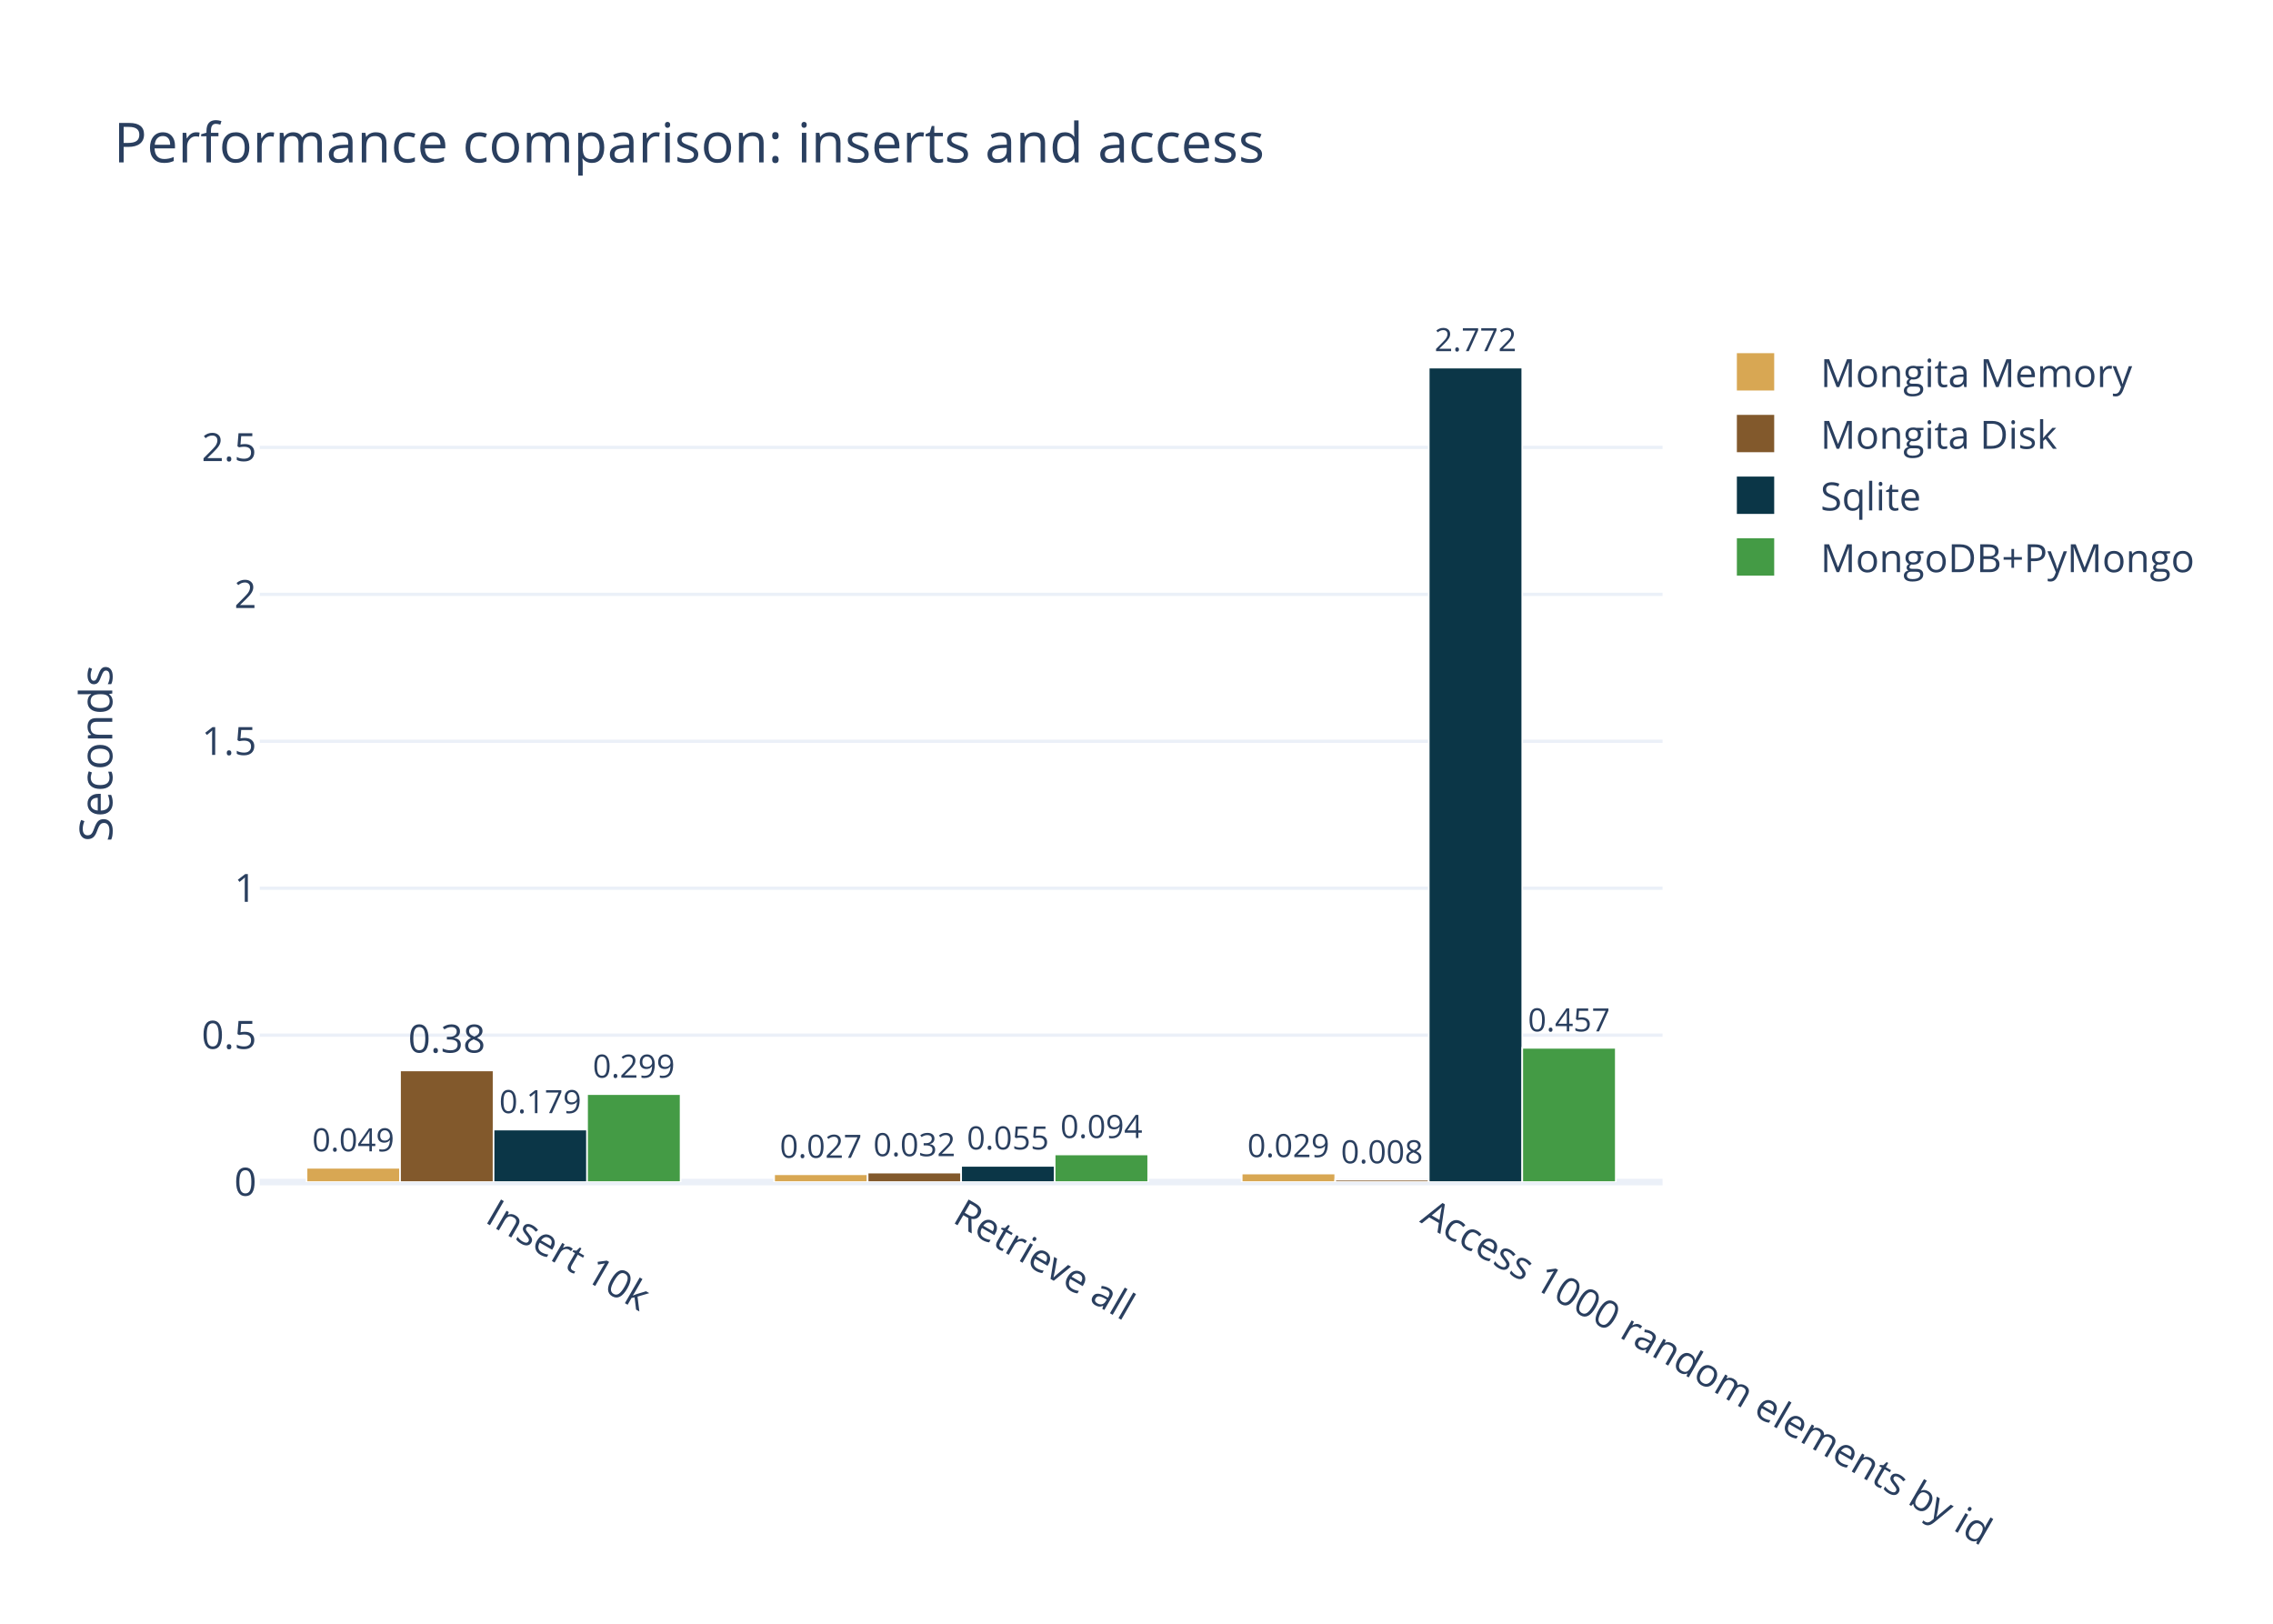
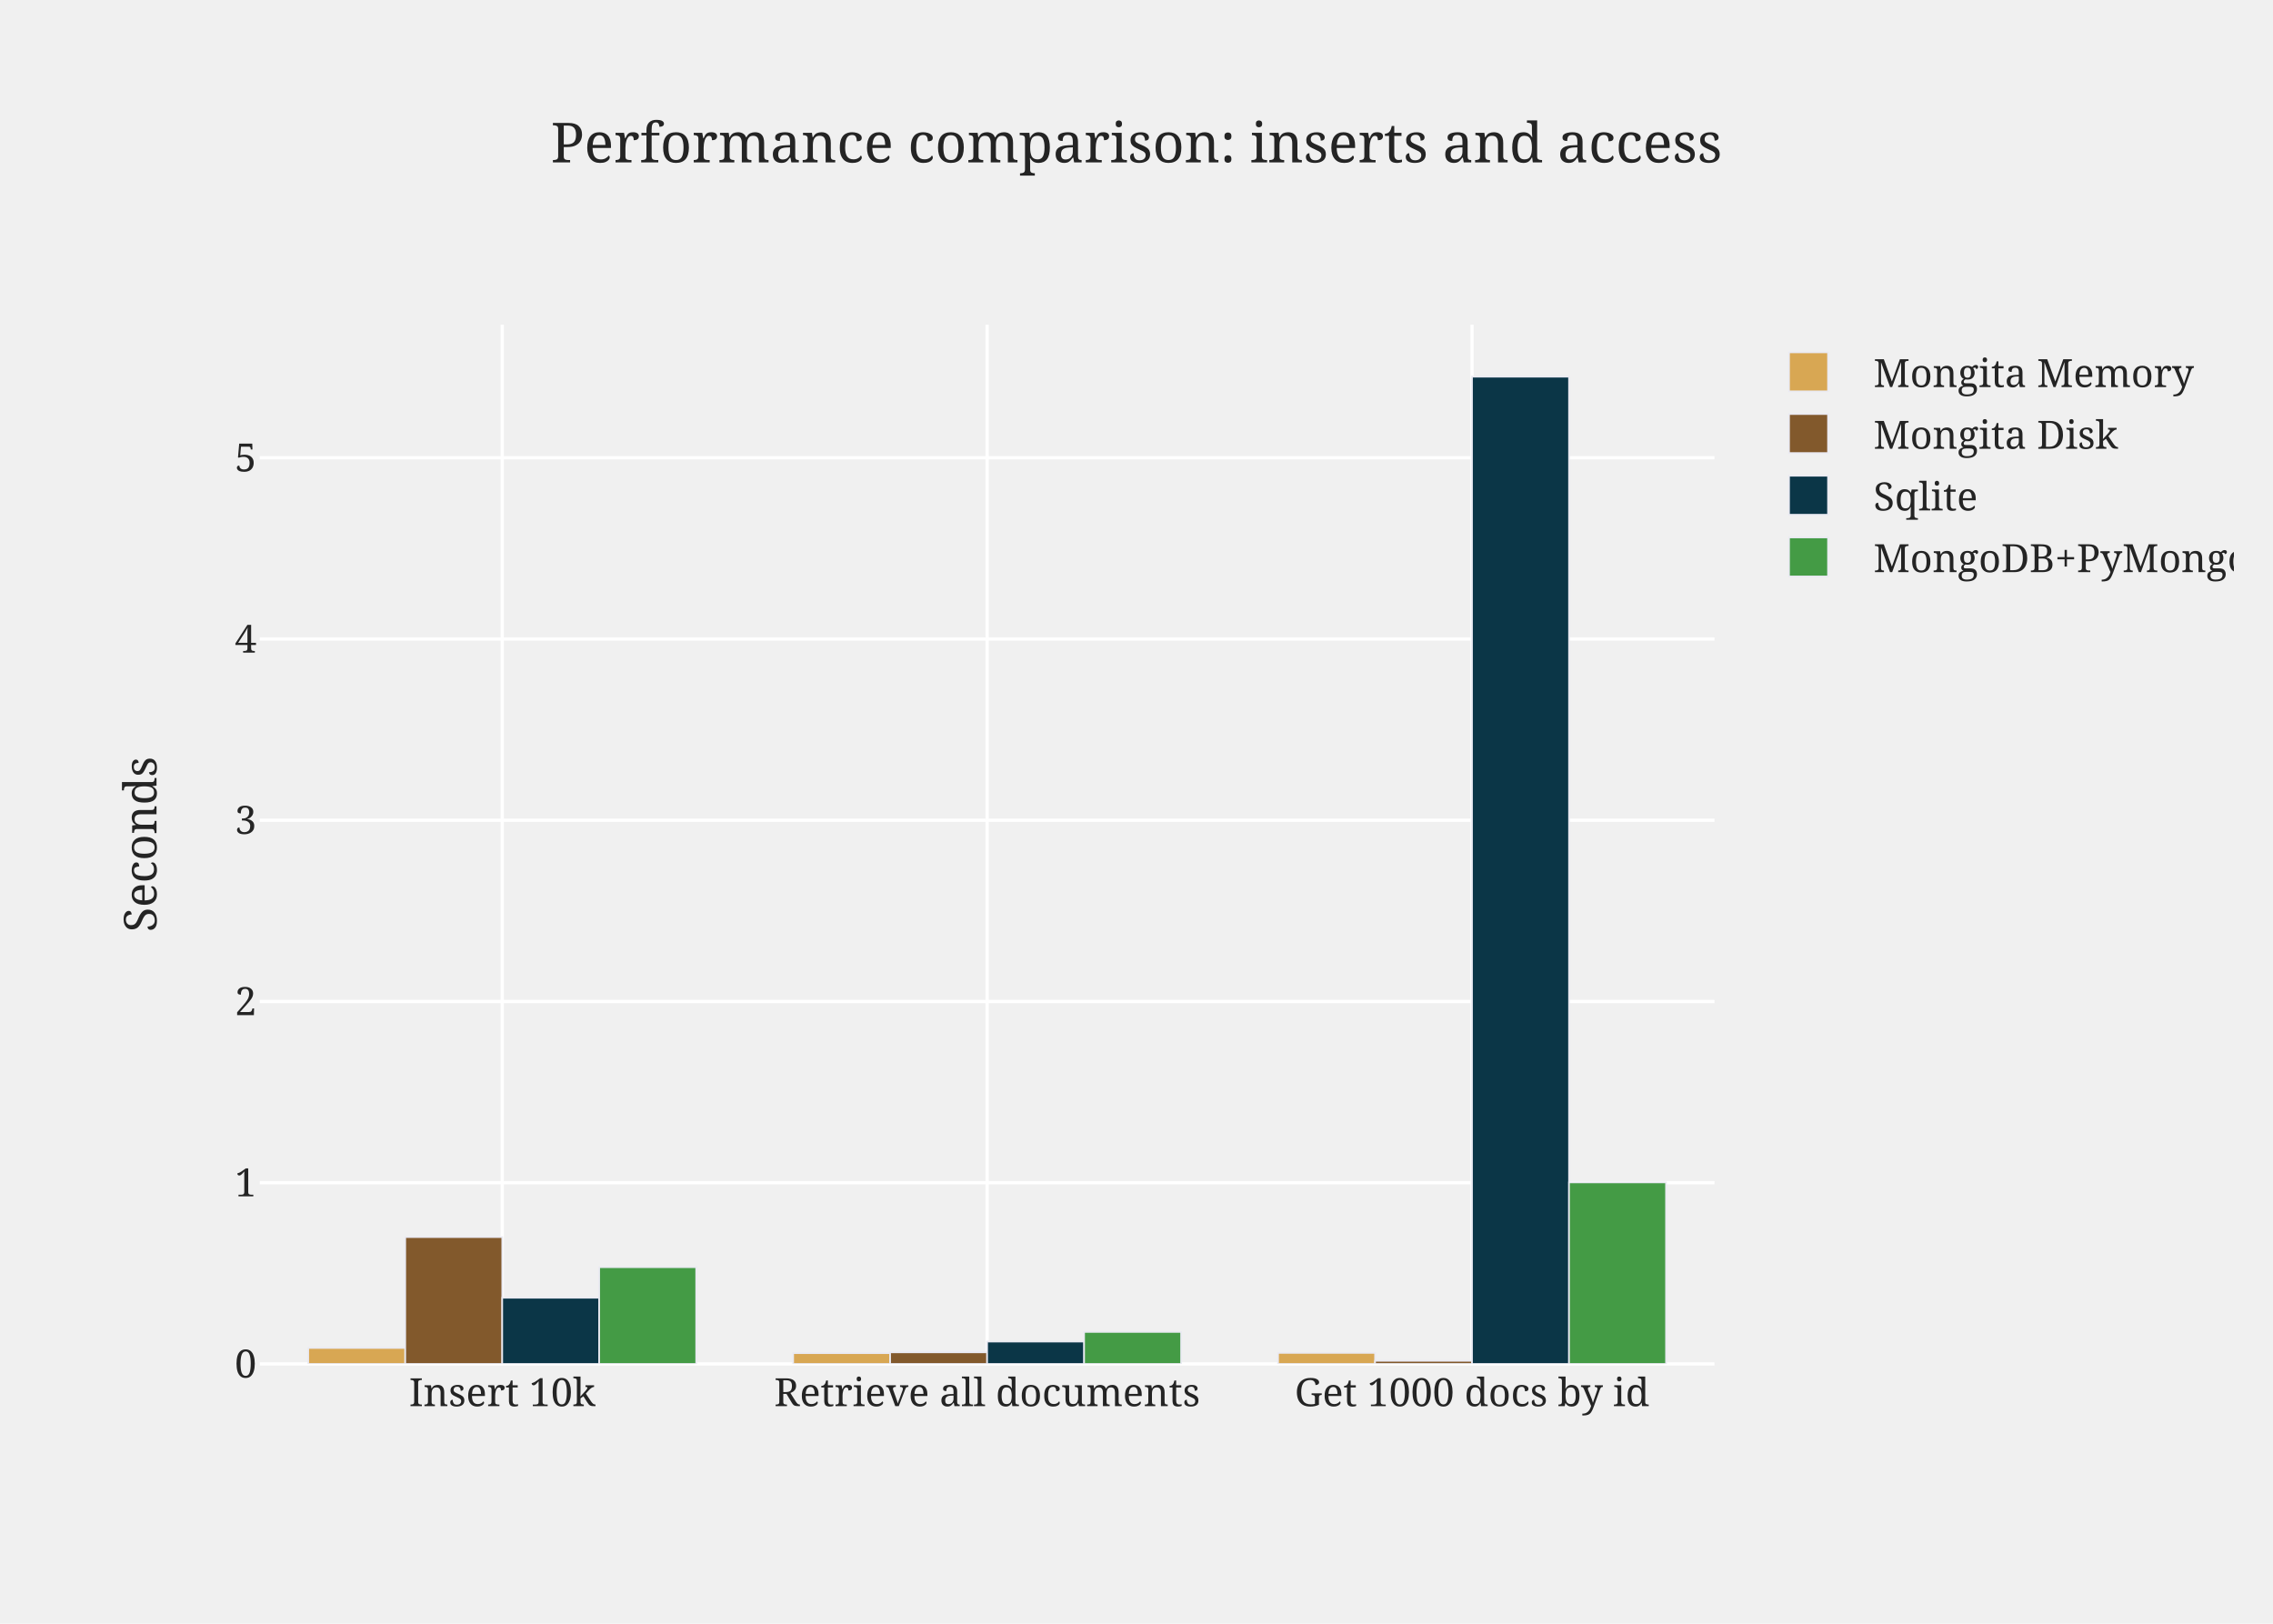
<svg xmlns="http://www.w3.org/2000/svg" class="main-svg" width="700" height="500" style="" viewBox="0 0 700 500">
-   <rect x="0" y="0" width="700" height="500" style="fill: rgb(255, 255, 255); fill-opacity: 1;" />
-   <defs id="defs-e05386">
+   <rect x="0" y="0" width="700" height="500" style="fill: rgb(240, 240, 240); fill-opacity: 1;" />
+   <defs id="defs-de712d">
    <g class="clips">
-       <clipPath id="clipe05386xyplot" class="plotclip">
-         <rect width="432" height="264" />
-       </clipPath>
-       <clipPath class="axesclip" id="clipe05386x">
-         <rect x="80" y="0" width="432" height="500" />
-       </clipPath>
-       <clipPath class="axesclip" id="clipe05386y">
-         <rect x="0" y="100" width="700" height="264" />
-       </clipPath>
-       <clipPath class="axesclip" id="clipe05386xy">
-         <rect x="80" y="100" width="432" height="264" />
+       <clipPath id="clipde712dxyplot" class="plotclip">
+         <rect width="448" height="320" />
+       </clipPath>
+       <clipPath class="axesclip" id="clipde712dx">
+         <rect x="80" y="0" width="448" height="500" />
+       </clipPath>
+       <clipPath class="axesclip" id="clipde712dy">
+         <rect x="0" y="100" width="700" height="320" />
+       </clipPath>
+       <clipPath class="axesclip" id="clipde712dxy">
+         <rect x="80" y="100" width="448" height="320" />
      </clipPath>
    </g>
    <g class="gradients" />
  </defs>
  <g class="bglayer" />
  <g class="layer-below">
    <g class="imagelayer" />
    <g class="shapelayer" />
  </g>
  <g class="cartesianlayer">
    <g class="subplot xy">
      <g class="layer-subplot">
        <g class="shapelayer" />
        <g class="imagelayer" />
      </g>
      <g class="gridlayer">
-         <g class="x" />
+         <g class="x">
+           <path class="xgrid crisp" transform="translate(154.67,0)" d="M0,100v320" style="stroke: rgb(255, 255, 255); stroke-opacity: 1; stroke-width: 1px;" />
+           <path class="xgrid crisp" transform="translate(304,0)" d="M0,100v320" style="stroke: rgb(255, 255, 255); stroke-opacity: 1; stroke-width: 1px;" />
+           <path class="xgrid crisp" transform="translate(453.33,0)" d="M0,100v320" style="stroke: rgb(255, 255, 255); stroke-opacity: 1; stroke-width: 1px;" />
+         </g>
        <g class="y">
-           <path class="ygrid crisp" transform="translate(0,318.75)" d="M80,0h432" style="stroke: rgb(235, 240, 248); stroke-opacity: 1; stroke-width: 1px;" />
-           <path class="ygrid crisp" transform="translate(0,273.51)" d="M80,0h432" style="stroke: rgb(235, 240, 248); stroke-opacity: 1; stroke-width: 1px;" />
-           <path class="ygrid crisp" transform="translate(0,228.26)" d="M80,0h432" style="stroke: rgb(235, 240, 248); stroke-opacity: 1; stroke-width: 1px;" />
-           <path class="ygrid crisp" transform="translate(0,183.02)" d="M80,0h432" style="stroke: rgb(235, 240, 248); stroke-opacity: 1; stroke-width: 1px;" />
-           <path class="ygrid crisp" transform="translate(0,137.77)" d="M80,0h432" style="stroke: rgb(235, 240, 248); stroke-opacity: 1; stroke-width: 1px;" />
+           <path class="ygrid crisp" transform="translate(0,364.19)" d="M80,0h448" style="stroke: rgb(255, 255, 255); stroke-opacity: 1; stroke-width: 1px;" />
+           <path class="ygrid crisp" transform="translate(0,308.39)" d="M80,0h448" style="stroke: rgb(255, 255, 255); stroke-opacity: 1; stroke-width: 1px;" />
+           <path class="ygrid crisp" transform="translate(0,252.58)" d="M80,0h448" style="stroke: rgb(255, 255, 255); stroke-opacity: 1; stroke-width: 1px;" />
+           <path class="ygrid crisp" transform="translate(0,196.77)" d="M80,0h448" style="stroke: rgb(255, 255, 255); stroke-opacity: 1; stroke-width: 1px;" />
+           <path class="ygrid crisp" transform="translate(0,140.96)" d="M80,0h448" style="stroke: rgb(255, 255, 255); stroke-opacity: 1; stroke-width: 1px;" />
        </g>
      </g>
      <g class="zerolinelayer">
-         <path class="yzl zl crisp" transform="translate(0,364)" d="M80,0h432" style="stroke: rgb(235, 240, 248); stroke-opacity: 1; stroke-width: 2px;" />
+         <path class="yzl zl crisp" transform="translate(0,420)" d="M80,0h448" style="stroke: rgb(255, 255, 255); stroke-opacity: 1; stroke-width: 1px;" />
      </g>
      <path class="xlines-below" />
      <path class="ylines-below" />
      <g class="overlines-below" />
      <g class="xaxislayer-below" />
      <g class="yaxislayer-below" />
      <g class="overaxes-below" />
-       <g class="plot" transform="translate(80,100)" clip-path="url('#clipe05386xyplot')">
+       <g class="plot" transform="translate(80,100)" clip-path="url('#clipde712dxyplot')">
        <g class="barlayer mlayer">
          <g class="trace bars" style="opacity: 1;">
            <g class="points">
              <g class="point">
-                 <path d="M14.4,264V259.6H43.2V264Z" style="vector-effect: non-scaling-stroke; opacity: 1; stroke-width: 0.5px; fill: rgb(216, 167, 83); fill-opacity: 1; stroke: rgb(255, 255, 255); stroke-opacity: 1;" />
-                 <text class="bartext bartext-outside" text-anchor="middle" data-notex="1" x="0" y="0" style="font-family: 'Open Sans', verdana, arial, sans-serif; font-size: 12px; fill: rgb(42, 63, 95); fill-opacity: 1; white-space: pre;" transform="translate(28.8,254.5373)scale(0.8250671)">0.049</text>
-               </g>
-               <g class="point">
-                 <path d="M158.4,264V261.59H187.2V264Z" style="vector-effect: non-scaling-stroke; opacity: 1; stroke-width: 0.5px; fill: rgb(216, 167, 83); fill-opacity: 1; stroke: rgb(255, 255, 255); stroke-opacity: 1;" />
-                 <text class="bartext bartext-outside" text-anchor="middle" data-notex="1" x="0" y="0" style="font-family: 'Open Sans', verdana, arial, sans-serif; font-size: 12px; fill: rgb(42, 63, 95); fill-opacity: 1; white-space: pre;" transform="translate(172.8,256.5273)scale(0.8250671)">0.027</text>
-               </g>
-               <g class="point">
-                 <path d="M302.4,264V261.37H331.2V264Z" style="vector-effect: non-scaling-stroke; opacity: 1; stroke-width: 0.5px; fill: rgb(216, 167, 83); fill-opacity: 1; stroke: rgb(255, 255, 255); stroke-opacity: 1;" />
-                 <text class="bartext bartext-outside" text-anchor="middle" data-notex="1" x="0" y="0" style="font-family: 'Open Sans', verdana, arial, sans-serif; font-size: 12px; fill: rgb(42, 63, 95); fill-opacity: 1; white-space: pre;" transform="translate(316.8,256.3073)scale(0.8250671)">0.029</text>
-               </g>
-             </g>
-           </g>
-           <g class="trace bars" style="opacity: 1;">
-             <g class="points">
-               <g class="point">
-                 <path d="M43.2,264V229.62H72V264Z" style="vector-effect: non-scaling-stroke; opacity: 1; stroke-width: 0.5px; fill: rgb(130, 89, 44); fill-opacity: 1; stroke: rgb(255, 255, 255); stroke-opacity: 1;" />
-                 <text class="bartext bartext-outside" text-anchor="middle" data-notex="1" x="0" y="0" style="font-family: 'Open Sans', verdana, arial, sans-serif; font-size: 12px; fill: rgb(42, 63, 95); fill-opacity: 1; white-space: pre;" transform="translate(57.6,224.12)">0.38</text>
-               </g>
-               <g class="point">
-                 <path d="M187.2,264V261.08H216V264Z" style="vector-effect: non-scaling-stroke; opacity: 1; stroke-width: 0.5px; fill: rgb(130, 89, 44); fill-opacity: 1; stroke: rgb(255, 255, 255); stroke-opacity: 1;" />
-                 <text class="bartext bartext-outside" text-anchor="middle" data-notex="1" x="0" y="0" style="font-family: 'Open Sans', verdana, arial, sans-serif; font-size: 12px; fill: rgb(42, 63, 95); fill-opacity: 1; white-space: pre;" transform="translate(201.6,256.0173)scale(0.8250671)">0.032</text>
-               </g>
-               <g class="point">
-                 <path d="M331.2,264V263.28H360V264Z" style="vector-effect: non-scaling-stroke; opacity: 1; stroke-width: 0.5px; fill: rgb(130, 89, 44); fill-opacity: 1; stroke: rgb(255, 255, 255); stroke-opacity: 1;" />
-                 <text class="bartext bartext-outside" text-anchor="middle" data-notex="1" x="0" y="0" style="font-family: 'Open Sans', verdana, arial, sans-serif; font-size: 12px; fill: rgb(42, 63, 95); fill-opacity: 1; white-space: pre;" transform="translate(345.6,258.2173)scale(0.8250671)">0.008</text>
-               </g>
-             </g>
-           </g>
-           <g class="trace bars" style="opacity: 1;">
-             <g class="points">
-               <g class="point">
-                 <path d="M72,264V247.83H100.8V264Z" style="vector-effect: non-scaling-stroke; opacity: 1; stroke-width: 0.5px; fill: rgb(11, 54, 71); fill-opacity: 1; stroke: rgb(255, 255, 255); stroke-opacity: 1;" />
-                 <text class="bartext bartext-outside" text-anchor="middle" data-notex="1" x="0" y="0" style="font-family: 'Open Sans', verdana, arial, sans-serif; font-size: 12px; fill: rgb(42, 63, 95); fill-opacity: 1; white-space: pre;" transform="translate(86.4,242.7673)scale(0.8250671)">0.179</text>
-               </g>
-               <g class="point">
-                 <path d="M216,264V259.01H244.8V264Z" style="vector-effect: non-scaling-stroke; opacity: 1; stroke-width: 0.5px; fill: rgb(11, 54, 71); fill-opacity: 1; stroke: rgb(255, 255, 255); stroke-opacity: 1;" />
-                 <text class="bartext bartext-outside" text-anchor="middle" data-notex="1" x="0" y="0" style="font-family: 'Open Sans', verdana, arial, sans-serif; font-size: 12px; fill: rgb(42, 63, 95); fill-opacity: 1; white-space: pre;" transform="translate(230.4,253.9473)scale(0.8250671)">0.055</text>
-               </g>
-               <g class="point">
-                 <path d="M360,264V13.2H388.8V264Z" style="vector-effect: non-scaling-stroke; opacity: 1; stroke-width: 0.5px; fill: rgb(11, 54, 71); fill-opacity: 1; stroke: rgb(255, 255, 255); stroke-opacity: 1;" />
-                 <text class="bartext bartext-outside" text-anchor="middle" data-notex="1" x="0" y="0" style="font-family: 'Open Sans', verdana, arial, sans-serif; font-size: 12px; fill: rgb(42, 63, 95); fill-opacity: 1; white-space: pre;" transform="translate(374.4,8.137332)scale(0.8250671)">2.772</text>
-               </g>
-             </g>
-           </g>
-           <g class="trace bars" style="opacity: 1;">
-             <g class="points">
-               <g class="point">
-                 <path d="M100.8,264V236.91H129.6V264Z" style="vector-effect: non-scaling-stroke; opacity: 1; stroke-width: 0.5px; fill: rgb(68, 155, 69); fill-opacity: 1; stroke: rgb(255, 255, 255); stroke-opacity: 1;" />
-                 <text class="bartext bartext-outside" text-anchor="middle" data-notex="1" x="0" y="0" style="font-family: 'Open Sans', verdana, arial, sans-serif; font-size: 12px; fill: rgb(42, 63, 95); fill-opacity: 1; white-space: pre;" transform="translate(115.2,231.8473)scale(0.8250671)">0.299</text>
-               </g>
-               <g class="point">
-                 <path d="M244.8,264V255.49H273.6V264Z" style="vector-effect: non-scaling-stroke; opacity: 1; stroke-width: 0.5px; fill: rgb(68, 155, 69); fill-opacity: 1; stroke: rgb(255, 255, 255); stroke-opacity: 1;" />
-                 <text class="bartext bartext-outside" text-anchor="middle" data-notex="1" x="0" y="0" style="font-family: 'Open Sans', verdana, arial, sans-serif; font-size: 12px; fill: rgb(42, 63, 95); fill-opacity: 1; white-space: pre;" transform="translate(259.2,250.4273)scale(0.8250671)">0.094</text>
-               </g>
-               <g class="point">
-                 <path d="M388.8,264V222.66H417.6V264Z" style="vector-effect: non-scaling-stroke; opacity: 1; stroke-width: 0.5px; fill: rgb(68, 155, 69); fill-opacity: 1; stroke: rgb(255, 255, 255); stroke-opacity: 1;" />
-                 <text class="bartext bartext-outside" text-anchor="middle" data-notex="1" x="0" y="0" style="font-family: 'Open Sans', verdana, arial, sans-serif; font-size: 12px; fill: rgb(42, 63, 95); fill-opacity: 1; white-space: pre;" transform="translate(403.2,217.5973)scale(0.8250671)">0.457</text>
+                 <path d="M14.93,320V315.08H44.8V320Z" style="vector-effect: non-scaling-stroke; opacity: 1; stroke-width: 0.5px; fill: rgb(216, 167, 83); fill-opacity: 1; stroke: rgb(234, 234, 242); stroke-opacity: 1;" />
+               </g>
+               <g class="point">
+                 <path d="M164.27,320V316.68H194.13V320Z" style="vector-effect: non-scaling-stroke; opacity: 1; stroke-width: 0.5px; fill: rgb(216, 167, 83); fill-opacity: 1; stroke: rgb(234, 234, 242); stroke-opacity: 1;" />
+               </g>
+               <g class="point">
+                 <path d="M313.6,320V316.6H343.47V320Z" style="vector-effect: non-scaling-stroke; opacity: 1; stroke-width: 0.5px; fill: rgb(216, 167, 83); fill-opacity: 1; stroke: rgb(234, 234, 242); stroke-opacity: 1;" />
+               </g>
+             </g>
+           </g>
+           <g class="trace bars" style="opacity: 1;">
+             <g class="points">
+               <g class="point">
+                 <path d="M44.8,320V280.94H74.67V320Z" style="vector-effect: non-scaling-stroke; opacity: 1; stroke-width: 0.5px; fill: rgb(130, 89, 44); fill-opacity: 1; stroke: rgb(234, 234, 242); stroke-opacity: 1;" />
+               </g>
+               <g class="point">
+                 <path d="M194.13,320V316.43H224V320Z" style="vector-effect: non-scaling-stroke; opacity: 1; stroke-width: 0.5px; fill: rgb(130, 89, 44); fill-opacity: 1; stroke: rgb(234, 234, 242); stroke-opacity: 1;" />
+               </g>
+               <g class="point">
+                 <path d="M343.47,320V319.05H373.33V320Z" style="vector-effect: non-scaling-stroke; opacity: 1; stroke-width: 0.5px; fill: rgb(130, 89, 44); fill-opacity: 1; stroke: rgb(234, 234, 242); stroke-opacity: 1;" />
+               </g>
+             </g>
+           </g>
+           <g class="trace bars" style="opacity: 1;">
+             <g class="points">
+               <g class="point">
+                 <path d="M74.67,320V299.62H104.53V320Z" style="vector-effect: non-scaling-stroke; opacity: 1; stroke-width: 0.5px; fill: rgb(11, 54, 71); fill-opacity: 1; stroke: rgb(234, 234, 242); stroke-opacity: 1;" />
+               </g>
+               <g class="point">
+                 <path d="M224,320V313.12H253.87V320Z" style="vector-effect: non-scaling-stroke; opacity: 1; stroke-width: 0.5px; fill: rgb(11, 54, 71); fill-opacity: 1; stroke: rgb(234, 234, 242); stroke-opacity: 1;" />
+               </g>
+               <g class="point">
+                 <path d="M373.33,320V16H403.2V320Z" style="vector-effect: non-scaling-stroke; opacity: 1; stroke-width: 0.5px; fill: rgb(11, 54, 71); fill-opacity: 1; stroke: rgb(234, 234, 242); stroke-opacity: 1;" />
+               </g>
+             </g>
+           </g>
+           <g class="trace bars" style="opacity: 1;">
+             <g class="points">
+               <g class="point">
+                 <path d="M104.53,320V290.21H134.4V320Z" style="vector-effect: non-scaling-stroke; opacity: 1; stroke-width: 0.5px; fill: rgb(68, 155, 69); fill-opacity: 1; stroke: rgb(234, 234, 242); stroke-opacity: 1;" />
+               </g>
+               <g class="point">
+                 <path d="M253.87,320V310.15H283.73V320Z" style="vector-effect: non-scaling-stroke; opacity: 1; stroke-width: 0.5px; fill: rgb(68, 155, 69); fill-opacity: 1; stroke: rgb(234, 234, 242); stroke-opacity: 1;" />
+               </g>
+               <g class="point">
+                 <path d="M403.2,320V264.1H433.07V320Z" style="vector-effect: non-scaling-stroke; opacity: 1; stroke-width: 0.5px; fill: rgb(68, 155, 69); fill-opacity: 1; stroke: rgb(234, 234, 242); stroke-opacity: 1;" />
              </g>
            </g>
          </g>
        </g>
      </g>
      <g class="overplot" />
      <path class="xlines-above crisp" style="fill: none;" d="M0,0" />
      <path class="ylines-above crisp" style="fill: none;" d="M0,0" />
      <g class="overlines-above" />
      <g class="xaxislayer-above">
        <g class="xtick">
-           <text text-anchor="start" x="0" y="377" transform="translate(152,0) rotate(30,0,371)" style="font-family: 'Open Sans', verdana, arial, sans-serif; font-size: 12px; fill: rgb(42, 63, 95); fill-opacity: 1; white-space: pre;">Insert 10k</text>
+           <text text-anchor="middle" x="0" y="433" transform="translate(154.67,0)" style="font-family: Garamond; font-size: 12px; fill: rgb(36, 36, 36); fill-opacity: 1; white-space: pre;">Insert 10k</text>
        </g>
        <g class="xtick">
-           <text text-anchor="start" x="0" y="377" transform="translate(296,0) rotate(30,0,371)" style="font-family: 'Open Sans', verdana, arial, sans-serif; font-size: 12px; fill: rgb(42, 63, 95); fill-opacity: 1; white-space: pre;">Retrieve all</text>
+           <text text-anchor="middle" x="0" y="433" transform="translate(304,0)" style="font-family: Garamond; font-size: 12px; fill: rgb(36, 36, 36); fill-opacity: 1; white-space: pre;">Retrieve all documents</text>
        </g>
        <g class="xtick">
-           <text text-anchor="start" x="0" y="377" transform="translate(440,0) rotate(30,0,371)" style="font-family: 'Open Sans', verdana, arial, sans-serif; font-size: 12px; fill: rgb(42, 63, 95); fill-opacity: 1; white-space: pre;">Access 1000 random elements by id</text>
+           <text text-anchor="middle" x="0" y="433" transform="translate(453.33,0)" style="font-family: Garamond; font-size: 12px; fill: rgb(36, 36, 36); fill-opacity: 1; white-space: pre;">Get 1000 docs by id</text>
        </g>
      </g>
      <g class="yaxislayer-above">
        <g class="ytick">
-           <text text-anchor="end" x="79" y="4.2" transform="translate(0,364)" style="font-family: 'Open Sans', verdana, arial, sans-serif; font-size: 12px; fill: rgb(42, 63, 95); fill-opacity: 1; white-space: pre;">0</text>
-         </g>
-         <g class="ytick">
-           <text text-anchor="end" x="79" y="4.2" transform="translate(0,318.75)" style="font-family: 'Open Sans', verdana, arial, sans-serif; font-size: 12px; fill: rgb(42, 63, 95); fill-opacity: 1; white-space: pre;">0.5</text>
-         </g>
-         <g class="ytick">
-           <text text-anchor="end" x="79" y="4.2" transform="translate(0,273.51)" style="font-family: 'Open Sans', verdana, arial, sans-serif; font-size: 12px; fill: rgb(42, 63, 95); fill-opacity: 1; white-space: pre;">1</text>
-         </g>
-         <g class="ytick">
-           <text text-anchor="end" x="79" y="4.2" transform="translate(0,228.26)" style="font-family: 'Open Sans', verdana, arial, sans-serif; font-size: 12px; fill: rgb(42, 63, 95); fill-opacity: 1; white-space: pre;">1.5</text>
-         </g>
-         <g class="ytick">
-           <text text-anchor="end" x="79" y="4.2" transform="translate(0,183.02)" style="font-family: 'Open Sans', verdana, arial, sans-serif; font-size: 12px; fill: rgb(42, 63, 95); fill-opacity: 1; white-space: pre;">2</text>
-         </g>
-         <g class="ytick">
-           <text text-anchor="end" x="79" y="4.2" transform="translate(0,137.77)" style="font-family: 'Open Sans', verdana, arial, sans-serif; font-size: 12px; fill: rgb(42, 63, 95); fill-opacity: 1; white-space: pre;">2.5</text>
+           <text text-anchor="end" x="79" y="4.2" transform="translate(0,420)" style="font-family: Garamond; font-size: 12px; fill: rgb(36, 36, 36); fill-opacity: 1; white-space: pre;">0</text>
+         </g>
+         <g class="ytick">
+           <text text-anchor="end" x="79" y="4.2" transform="translate(0,364.19)" style="font-family: Garamond; font-size: 12px; fill: rgb(36, 36, 36); fill-opacity: 1; white-space: pre;">1</text>
+         </g>
+         <g class="ytick">
+           <text text-anchor="end" x="79" y="4.2" transform="translate(0,308.39)" style="font-family: Garamond; font-size: 12px; fill: rgb(36, 36, 36); fill-opacity: 1; white-space: pre;">2</text>
+         </g>
+         <g class="ytick">
+           <text text-anchor="end" x="79" y="4.2" transform="translate(0,252.58)" style="font-family: Garamond; font-size: 12px; fill: rgb(36, 36, 36); fill-opacity: 1; white-space: pre;">3</text>
+         </g>
+         <g class="ytick">
+           <text text-anchor="end" x="79" y="4.2" transform="translate(0,196.77)" style="font-family: Garamond; font-size: 12px; fill: rgb(36, 36, 36); fill-opacity: 1; white-space: pre;">4</text>
+         </g>
+         <g class="ytick">
+           <text text-anchor="end" x="79" y="4.2" transform="translate(0,140.96)" style="font-family: Garamond; font-size: 12px; fill: rgb(36, 36, 36); fill-opacity: 1; white-space: pre;">5</text>
        </g>
      </g>
      <g class="overaxes-above" />
    </g>
  </g>
  <g class="polarlayer" />
  <g class="ternarylayer" />
  <g class="geolayer" />
  <g class="funnelarealayer" />
  <g class="pielayer" />
  <g class="treemaplayer" />
  <g class="sunburstlayer" />
  <g class="glimages" />
-   <defs id="topdefs-e05386">
+   <defs id="topdefs-de712d">
    <g class="clips" />
-     <clipPath id="legende05386">
-       <rect width="167" height="86" x="0" y="0" />
+     <clipPath id="legendde712d">
+       <rect width="151" height="86" x="0" y="0" />
    </clipPath>
  </defs>
  <g class="layer-above">
    <g class="imagelayer" />
    <g class="shapelayer" />
  </g>
  <g class="infolayer">
-     <g class="legend" pointer-events="all" transform="translate(520.64,100)">
-       <rect class="bg" shape-rendering="crispEdges" style="stroke: rgb(68, 68, 68); stroke-opacity: 1; fill: rgb(255, 255, 255); fill-opacity: 1; stroke-width: 0px;" width="167" height="86" x="0" y="0" />
-       <g class="scrollbox" transform="" clip-path="url('#legende05386')">
+     <g class="legend" pointer-events="all" transform="translate(536.96,100)">
+       <rect class="bg" shape-rendering="crispEdges" style="stroke: rgb(68, 68, 68); stroke-opacity: 1; fill: rgb(240, 240, 240); fill-opacity: 1; stroke-width: 0px;" width="151" height="86" x="0" y="0" />
+       <g class="scrollbox" transform="" clip-path="url('#legendde712d')">
        <g class="groups">
          <g class="traces" style="opacity: 1;" transform="translate(0,14.5)">
-             <text class="legendtext" text-anchor="start" x="40" y="4.68" style="font-family: 'Open Sans', verdana, arial, sans-serif; font-size: 12px; fill: rgb(42, 63, 95); fill-opacity: 1; white-space: pre;">Mongita Memory</text>
-             <g class="layers" style="opacity: 1;">
-               <g class="legendfill" />
-               <g class="legendlines" />
-               <g class="legendsymbols">
-                 <g class="legendpoints">
-                   <path class="legendundefined" d="M6,6H-6V-6H6Z" transform="translate(20,0)" style="stroke-width: 0.5px; fill: rgb(216, 167, 83); fill-opacity: 1; stroke: rgb(255, 255, 255); stroke-opacity: 1;" />
-                 </g>
-               </g>
-             </g>
-             <rect class="legendtoggle" x="0" y="-9.5" width="161.141" height="19" style="fill: rgb(0, 0, 0); fill-opacity: 0;" />
+             <text class="legendtext" text-anchor="start" x="40" y="4.68" style="font-family: Garamond; font-size: 12px; fill: rgb(36, 36, 36); fill-opacity: 1; white-space: pre;">Mongita Memory</text>
+             <g class="layers" style="opacity: 1;">
+               <g class="legendfill" />
+               <g class="legendlines" />
+               <g class="legendsymbols">
+                 <g class="legendpoints">
+                   <path class="legendundefined" d="M6,6H-6V-6H6Z" transform="translate(20,0)" style="stroke-width: 0.5px; fill: rgb(216, 167, 83); fill-opacity: 1; stroke: rgb(234, 234, 242); stroke-opacity: 1;" />
+                 </g>
+               </g>
+             </g>
+             <rect class="legendtoggle" x="0" y="-9.5" width="145.453" height="19" style="fill: rgb(0, 0, 0); fill-opacity: 0;" />
          </g>
          <g class="traces" style="opacity: 1;" transform="translate(0,33.5)">
-             <text class="legendtext" text-anchor="start" x="40" y="4.68" style="font-family: 'Open Sans', verdana, arial, sans-serif; font-size: 12px; fill: rgb(42, 63, 95); fill-opacity: 1; white-space: pre;">Mongita Disk</text>
-             <g class="layers" style="opacity: 1;">
-               <g class="legendfill" />
-               <g class="legendlines" />
-               <g class="legendsymbols">
-                 <g class="legendpoints">
-                   <path class="legendundefined" d="M6,6H-6V-6H6Z" transform="translate(20,0)" style="stroke-width: 0.5px; fill: rgb(130, 89, 44); fill-opacity: 1; stroke: rgb(255, 255, 255); stroke-opacity: 1;" />
-                 </g>
-               </g>
-             </g>
-             <rect class="legendtoggle" x="0" y="-9.5" width="161.141" height="19" style="fill: rgb(0, 0, 0); fill-opacity: 0;" />
+             <text class="legendtext" text-anchor="start" x="40" y="4.68" style="font-family: Garamond; font-size: 12px; fill: rgb(36, 36, 36); fill-opacity: 1; white-space: pre;">Mongita Disk</text>
+             <g class="layers" style="opacity: 1;">
+               <g class="legendfill" />
+               <g class="legendlines" />
+               <g class="legendsymbols">
+                 <g class="legendpoints">
+                   <path class="legendundefined" d="M6,6H-6V-6H6Z" transform="translate(20,0)" style="stroke-width: 0.5px; fill: rgb(130, 89, 44); fill-opacity: 1; stroke: rgb(234, 234, 242); stroke-opacity: 1;" />
+                 </g>
+               </g>
+             </g>
+             <rect class="legendtoggle" x="0" y="-9.5" width="145.453" height="19" style="fill: rgb(0, 0, 0); fill-opacity: 0;" />
          </g>
          <g class="traces" style="opacity: 1;" transform="translate(0,52.5)">
-             <text class="legendtext" text-anchor="start" x="40" y="4.68" style="font-family: 'Open Sans', verdana, arial, sans-serif; font-size: 12px; fill: rgb(42, 63, 95); fill-opacity: 1; white-space: pre;">Sqlite</text>
-             <g class="layers" style="opacity: 1;">
-               <g class="legendfill" />
-               <g class="legendlines" />
-               <g class="legendsymbols">
-                 <g class="legendpoints">
-                   <path class="legendundefined" d="M6,6H-6V-6H6Z" transform="translate(20,0)" style="stroke-width: 0.5px; fill: rgb(11, 54, 71); fill-opacity: 1; stroke: rgb(255, 255, 255); stroke-opacity: 1;" />
-                 </g>
-               </g>
-             </g>
-             <rect class="legendtoggle" x="0" y="-9.5" width="161.141" height="19" style="fill: rgb(0, 0, 0); fill-opacity: 0;" />
+             <text class="legendtext" text-anchor="start" x="40" y="4.68" style="font-family: Garamond; font-size: 12px; fill: rgb(36, 36, 36); fill-opacity: 1; white-space: pre;">Sqlite</text>
+             <g class="layers" style="opacity: 1;">
+               <g class="legendfill" />
+               <g class="legendlines" />
+               <g class="legendsymbols">
+                 <g class="legendpoints">
+                   <path class="legendundefined" d="M6,6H-6V-6H6Z" transform="translate(20,0)" style="stroke-width: 0.5px; fill: rgb(11, 54, 71); fill-opacity: 1; stroke: rgb(234, 234, 242); stroke-opacity: 1;" />
+                 </g>
+               </g>
+             </g>
+             <rect class="legendtoggle" x="0" y="-9.5" width="145.453" height="19" style="fill: rgb(0, 0, 0); fill-opacity: 0;" />
          </g>
          <g class="traces" style="opacity: 1;" transform="translate(0,71.5)">
-             <text class="legendtext" text-anchor="start" x="40" y="4.68" style="font-family: 'Open Sans', verdana, arial, sans-serif; font-size: 12px; fill: rgb(42, 63, 95); fill-opacity: 1; white-space: pre;">MongoDB+PyMongo</text>
-             <g class="layers" style="opacity: 1;">
-               <g class="legendfill" />
-               <g class="legendlines" />
-               <g class="legendsymbols">
-                 <g class="legendpoints">
-                   <path class="legendundefined" d="M6,6H-6V-6H6Z" transform="translate(20,0)" style="stroke-width: 0.5px; fill: rgb(68, 155, 69); fill-opacity: 1; stroke: rgb(255, 255, 255); stroke-opacity: 1;" />
-                 </g>
-               </g>
-             </g>
-             <rect class="legendtoggle" x="0" y="-9.5" width="161.141" height="19" style="fill: rgb(0, 0, 0); fill-opacity: 0;" />
+             <text class="legendtext" text-anchor="start" x="40" y="4.68" style="font-family: Garamond; font-size: 12px; fill: rgb(36, 36, 36); fill-opacity: 1; white-space: pre;">MongoDB+PyMongo</text>
+             <g class="layers" style="opacity: 1;">
+               <g class="legendfill" />
+               <g class="legendlines" />
+               <g class="legendsymbols">
+                 <g class="legendpoints">
+                   <path class="legendundefined" d="M6,6H-6V-6H6Z" transform="translate(20,0)" style="stroke-width: 0.5px; fill: rgb(68, 155, 69); fill-opacity: 1; stroke: rgb(234, 234, 242); stroke-opacity: 1;" />
+                 </g>
+               </g>
+             </g>
+             <rect class="legendtoggle" x="0" y="-9.5" width="145.453" height="19" style="fill: rgb(0, 0, 0); fill-opacity: 0;" />
          </g>
        </g>
      </g>
      <rect class="scrollbar" rx="20" ry="3" width="0" height="0" style="fill: rgb(128, 139, 164); fill-opacity: 1;" x="0" y="0" />
    </g>
    <g class="g-gtitle">
-       <text class="gtitle" x="35" y="50" text-anchor="start" dy="0em" style="font-family: 'Open Sans', verdana, arial, sans-serif; font-size: 17px; fill: rgb(42, 63, 95); opacity: 1; font-weight: normal; white-space: pre;">Performance comparison: inserts and access</text>
+       <text class="gtitle" x="350" y="50" text-anchor="middle" dy="0em" style="font-family: Garamond; font-size: 17px; fill: rgb(36, 36, 36); opacity: 1; font-weight: normal; white-space: pre;">Performance comparison: inserts and access</text>
    </g>
    <g class="g-xtitle" />
    <g class="g-ytitle">
-       <text class="ytitle" transform="rotate(-90,34.575,232)" x="34.575" y="232" text-anchor="middle" style="font-family: 'Open Sans', verdana, arial, sans-serif; font-size: 14px; fill: rgb(42, 63, 95); opacity: 1; font-weight: normal; white-space: pre;">Seconds</text>
+       <text class="ytitle" transform="rotate(-90,48.2,260)" x="48.2" y="260" text-anchor="middle" style="font-family: Garamond; font-size: 14px; fill: rgb(36, 36, 36); opacity: 1; font-weight: normal; white-space: pre;">Seconds</text>
    </g>
  </g>
</svg>
